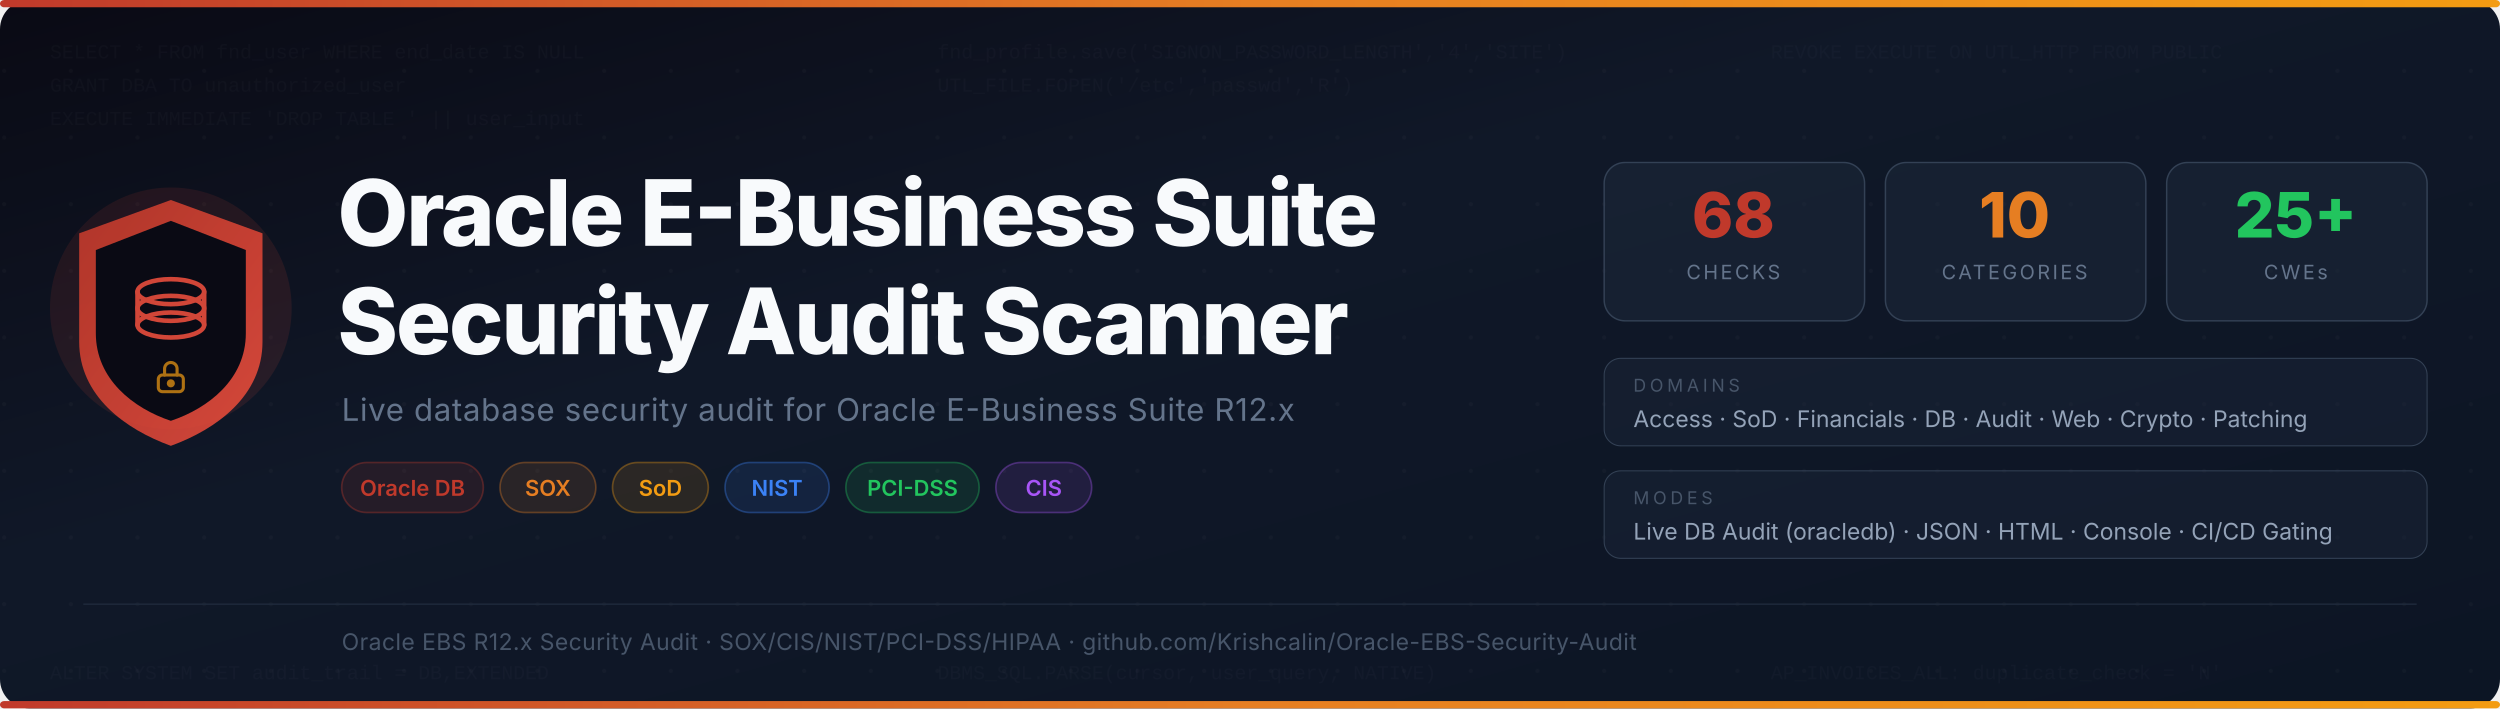
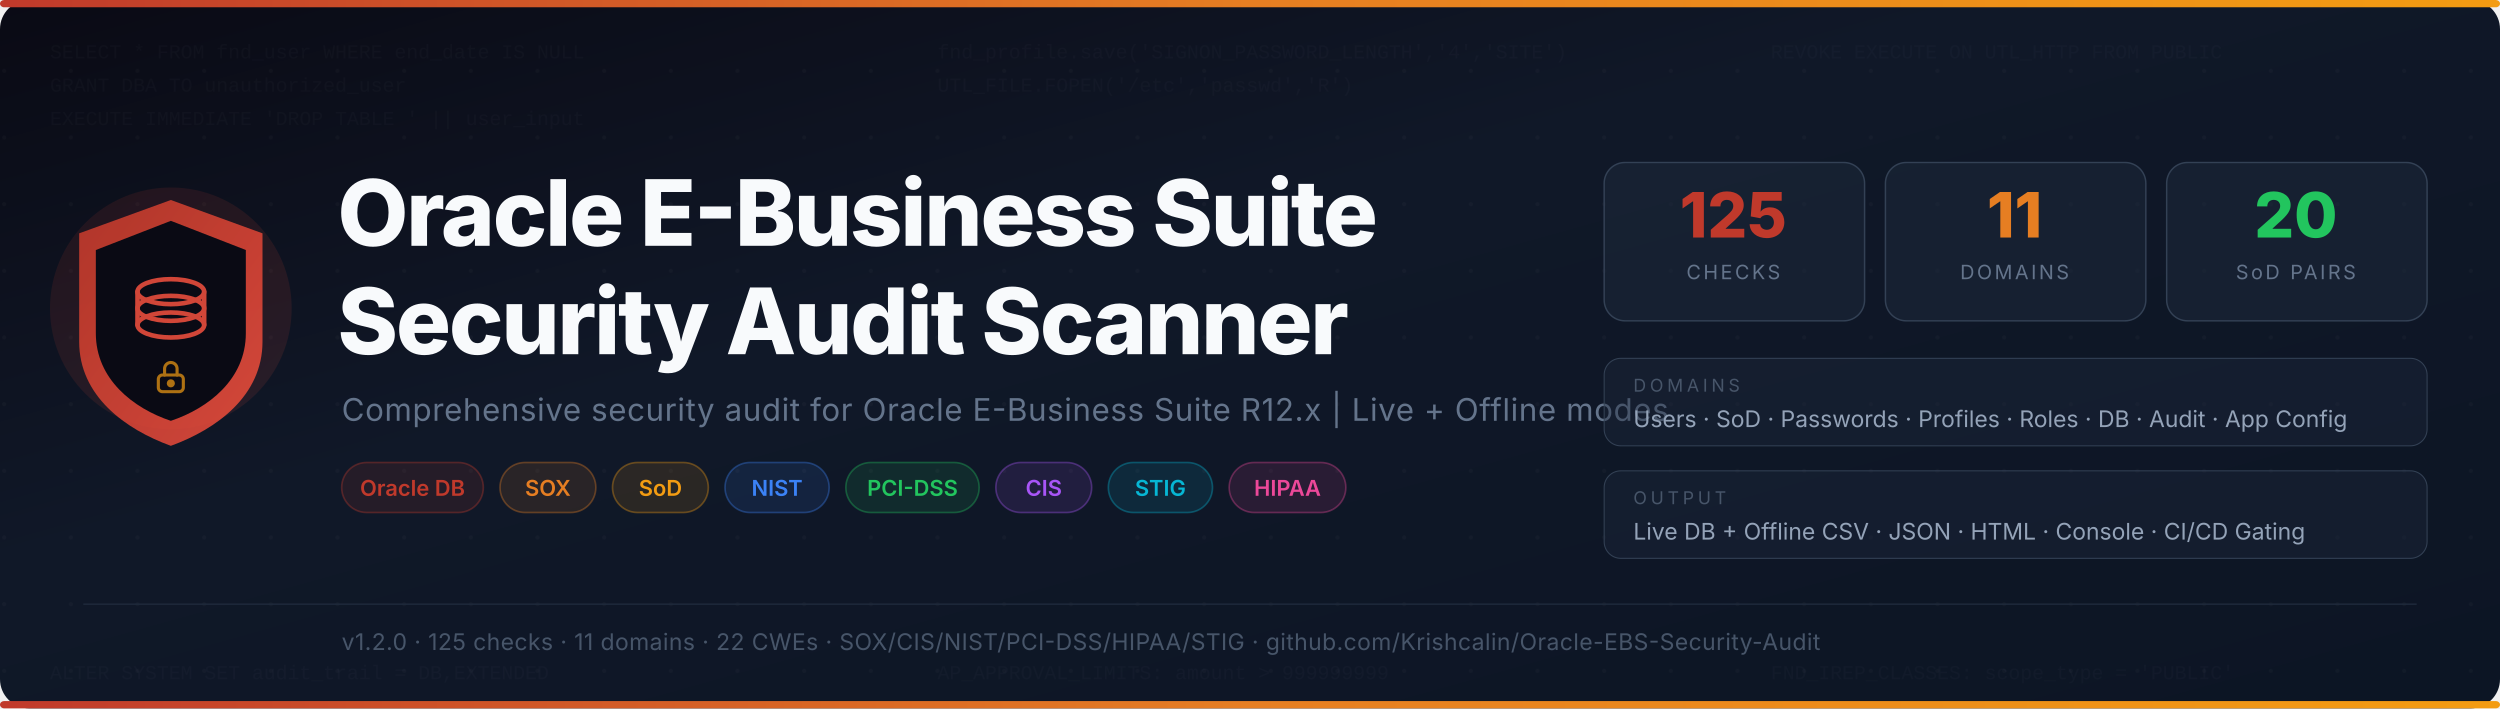
<svg xmlns="http://www.w3.org/2000/svg" viewBox="0 0 1200 340" width="1200" height="340">
  <defs>
    <linearGradient id="bg" x1="0%" y1="0%" x2="100%" y2="100%">
      <stop offset="0%" style="stop-color:#0a0a14" />
      <stop offset="40%" style="stop-color:#101828" />
      <stop offset="100%" style="stop-color:#0c1524" />
    </linearGradient>
    <linearGradient id="topBar" x1="0%" y1="0%" x2="100%" y2="0%">
      <stop offset="0%" style="stop-color:#c0392b" />
      <stop offset="50%" style="stop-color:#e67e22" />
      <stop offset="100%" style="stop-color:#f39c12" />
    </linearGradient>
    <linearGradient id="oracleGrad" x1="0%" y1="0%" x2="100%" y2="100%">
      <stop offset="0%" style="stop-color:#c0392b" />
      <stop offset="100%" style="stop-color:#e74c3c" />
    </linearGradient>
  </defs>
  <rect width="1200" height="340" fill="url(#bg)" rx="14" />
  <g fill="#ffffff" opacity="0.025">
    <pattern id="dots" x="0" y="0" width="32" height="32" patternUnits="userSpaceOnUse">
      <circle cx="2" cy="2" r="1" />
    </pattern>
    <rect width="1200" height="340" fill="url(#dots)" />
  </g>
  <g opacity="0.035" fill="#94a3b8" font-family="'Courier New',monospace" font-size="9.5">
    <text x="24" y="28">SELECT * FROM fnd_user WHERE end_date IS NULL</text>
    <text x="24" y="44">GRANT DBA TO unauthorized_user</text>
    <text x="24" y="60">EXECUTE IMMEDIATE 'DROP TABLE ' || user_input</text>
    <text x="450" y="28">fnd_profile.save('SIGNON_PASSWORD_LENGTH','4','SITE')</text>
    <text x="450" y="44">UTL_FILE.FOPEN('/etc','passwd','R')</text>
    <text x="850" y="28">REVOKE EXECUTE ON UTL_HTTP FROM PUBLIC</text>
    <text x="24" y="326">ALTER SYSTEM SET audit_trail = DB,EXTENDED</text>
-     <text x="450" y="326">DBMS_SQL.PARSE(cursor, user_query, NATIVE)</text>
-     <text x="850" y="326">AP_INVOICES_ALL: duplicate_check = 'N'</text>
+     <text x="450" y="326">AP_APPROVAL_LIMITS: amount &gt; 999999999</text>
+     <text x="850" y="326">FND_IREP_CLASSES: scope_type = 'PUBLIC'</text>
  </g>
  <rect x="0" y="0" width="1200" height="3.5" fill="url(#topBar)" rx="2" />
  <g transform="translate(82, 148)">
    <circle cx="0" cy="0" r="58" fill="url(#oracleGrad)" opacity="0.12" />
    <path d="M0,-52 L44,-36 L44,16 C44,42 22,58 0,66 C-22,58 -44,42 -44,16 L-44,-36 Z" fill="url(#oracleGrad)" opacity="0.9" />
    <path d="M0,-42 L36,-28 L36,12 C36,34 18,48 0,54 C-18,48 -36,34 -36,12 L-36,-28 Z" fill="#0a0a14" />
    <g fill="none" stroke="#e74c3c" stroke-width="2.2" stroke-linecap="round" opacity="0.9">
      <ellipse cx="0" cy="-8" rx="16" ry="6" />
      <ellipse cx="0" cy="0" rx="16" ry="6" />
      <ellipse cx="0" cy="8" rx="16" ry="6" />
      <line x1="-16" y1="-8" x2="-16" y2="8" />
      <line x1="16" y1="-8" x2="16" y2="8" />
    </g>
    <g transform="translate(0, 32)" fill="none" stroke="#f39c12" stroke-width="1.5" stroke-linecap="round" opacity="0.7">
      <rect x="-6" y="0" width="12" height="8" rx="2" />
      <path d="M-3,0 L-3,-3 A3,3 0 0,1 3,-3 L3,0" />
      <circle cx="0" cy="4" r="1.2" fill="#f39c12" />
    </g>
  </g>
  <text x="162" y="118" font-family="'Inter','Segoe UI',Arial,sans-serif" font-size="44" font-weight="800" fill="#f8fafc" letter-spacing="-1">
    Oracle E-Business Suite
  </text>
  <text x="162" y="170" font-family="'Inter','Segoe UI',Arial,sans-serif" font-size="44" font-weight="800" fill="#f8fafc" letter-spacing="-1">
    Security Audit Scanner
  </text>
  <text x="164" y="202" font-family="'Inter','Segoe UI',sans-serif" font-size="15" fill="#64748b" letter-spacing="0.3">
-     Live database security audit for Oracle E-Business Suite R12.x
+     Comprehensive security audit for Oracle E-Business Suite R12.x  |  Live + Offline modes
  </text>
  <g transform="translate(164, 222)">
    <rect x="0" y="0" width="68" height="24" rx="12" fill="#c0392b" opacity="0.12" />
    <rect x="0" y="0" width="68" height="24" rx="12" fill="none" stroke="#c0392b" stroke-width="0.8" opacity="0.35" />
    <text x="34" y="16" font-family="'Inter',sans-serif" font-size="10.5" font-weight="600" fill="#c0392b" text-anchor="middle">Oracle DB</text>
    <rect x="76" y="0" width="46" height="24" rx="12" fill="#e67e22" opacity="0.12" />
    <rect x="76" y="0" width="46" height="24" rx="12" fill="none" stroke="#e67e22" stroke-width="0.8" opacity="0.35" />
    <text x="99" y="16" font-family="'Inter',sans-serif" font-size="10.5" font-weight="600" fill="#e67e22" text-anchor="middle">SOX</text>
    <rect x="130" y="0" width="46" height="24" rx="12" fill="#f39c12" opacity="0.12" />
    <rect x="130" y="0" width="46" height="24" rx="12" fill="none" stroke="#f39c12" stroke-width="0.8" opacity="0.35" />
    <text x="153" y="16" font-family="'Inter',sans-serif" font-size="10.5" font-weight="600" fill="#f39c12" text-anchor="middle">SoD</text>
    <rect x="184" y="0" width="50" height="24" rx="12" fill="#3b82f6" opacity="0.12" />
    <rect x="184" y="0" width="50" height="24" rx="12" fill="none" stroke="#3b82f6" stroke-width="0.8" opacity="0.35" />
    <text x="209" y="16" font-family="'Inter',sans-serif" font-size="10.5" font-weight="600" fill="#3b82f6" text-anchor="middle">NIST</text>
    <rect x="242" y="0" width="64" height="24" rx="12" fill="#22c55e" opacity="0.12" />
    <rect x="242" y="0" width="64" height="24" rx="12" fill="none" stroke="#22c55e" stroke-width="0.8" opacity="0.35" />
    <text x="274" y="16" font-family="'Inter',sans-serif" font-size="10.5" font-weight="600" fill="#22c55e" text-anchor="middle">PCI-DSS</text>
    <rect x="314" y="0" width="46" height="24" rx="12" fill="#a855f7" opacity="0.12" />
    <rect x="314" y="0" width="46" height="24" rx="12" fill="none" stroke="#a855f7" stroke-width="0.8" opacity="0.35" />
    <text x="337" y="16" font-family="'Inter',sans-serif" font-size="10.5" font-weight="600" fill="#a855f7" text-anchor="middle">CIS</text>
+     <rect x="368" y="0" width="50" height="24" rx="12" fill="#06b6d4" opacity="0.12" />
+     <rect x="368" y="0" width="50" height="24" rx="12" fill="none" stroke="#06b6d4" stroke-width="0.8" opacity="0.35" />
+     <text x="393" y="16" font-family="'Inter',sans-serif" font-size="10.5" font-weight="600" fill="#06b6d4" text-anchor="middle">STIG</text>
+     <rect x="426" y="0" width="56" height="24" rx="12" fill="#ec4899" opacity="0.12" />
+     <rect x="426" y="0" width="56" height="24" rx="12" fill="none" stroke="#ec4899" stroke-width="0.8" opacity="0.35" />
+     <text x="454" y="16" font-family="'Inter',sans-serif" font-size="10.5" font-weight="600" fill="#ec4899" text-anchor="middle">HIPAA</text>
  </g>
  <g transform="translate(770, 78)">
    <rect x="0" y="0" width="125" height="76" rx="10" fill="#1e293b" opacity="0.5" />
    <rect x="0" y="0" width="125" height="76" rx="10" fill="none" stroke="#334155" stroke-width="0.7" />
-     <text x="62" y="36" font-family="'Inter',sans-serif" font-size="30" font-weight="800" fill="#c0392b" text-anchor="middle">68</text>
+     <text x="62" y="36" font-family="'Inter',sans-serif" font-size="30" font-weight="800" fill="#c0392b" text-anchor="middle">125</text>
    <text x="62" y="56" font-family="'Inter',sans-serif" font-size="9.5" fill="#64748b" text-anchor="middle" letter-spacing="1.2">CHECKS</text>
    <rect x="135" y="0" width="125" height="76" rx="10" fill="#1e293b" opacity="0.5" />
    <rect x="135" y="0" width="125" height="76" rx="10" fill="none" stroke="#334155" stroke-width="0.7" />
-     <text x="197" y="36" font-family="'Inter',sans-serif" font-size="30" font-weight="800" fill="#e67e22" text-anchor="middle">10</text>
-     <text x="197" y="56" font-family="'Inter',sans-serif" font-size="9.5" fill="#64748b" text-anchor="middle" letter-spacing="1.2">CATEGORIES</text>
+     <text x="197" y="36" font-family="'Inter',sans-serif" font-size="30" font-weight="800" fill="#e67e22" text-anchor="middle">11</text>
+     <text x="197" y="56" font-family="'Inter',sans-serif" font-size="9.5" fill="#64748b" text-anchor="middle" letter-spacing="1.2">DOMAINS</text>
    <rect x="270" y="0" width="125" height="76" rx="10" fill="#1e293b" opacity="0.5" />
    <rect x="270" y="0" width="125" height="76" rx="10" fill="none" stroke="#334155" stroke-width="0.7" />
-     <text x="332" y="36" font-family="'Inter',sans-serif" font-size="30" font-weight="800" fill="#22c55e" text-anchor="middle">25+</text>
-     <text x="332" y="56" font-family="'Inter',sans-serif" font-size="9.5" fill="#64748b" text-anchor="middle" letter-spacing="1.2">CWEs</text>
+     <text x="332" y="36" font-family="'Inter',sans-serif" font-size="30" font-weight="800" fill="#22c55e" text-anchor="middle">20</text>
+     <text x="332" y="56" font-family="'Inter',sans-serif" font-size="9.5" fill="#64748b" text-anchor="middle" letter-spacing="1.2">SoD PAIRS</text>
  </g>
  <g transform="translate(770, 172)">
    <rect x="0" y="0" width="395" height="42" rx="8" fill="#1e293b" opacity="0.4" />
    <rect x="0" y="0" width="395" height="42" rx="8" fill="none" stroke="#334155" stroke-width="0.5" />
    <text x="14" y="16" font-family="'Inter',sans-serif" font-size="8.5" fill="#475569" letter-spacing="1.8">DOMAINS</text>
    <text x="14" y="33" font-family="'Inter',sans-serif" font-size="11" fill="#94a3b8">
-       Access · SoD · Financials · DB · Audit · Web · Crypto · Patching
+       Users · SoD · Passwords · Profiles · Roles · DB · Audit · App Config
    </text>
  </g>
  <g transform="translate(770, 226)">
    <rect x="0" y="0" width="395" height="42" rx="8" fill="#1e293b" opacity="0.4" />
    <rect x="0" y="0" width="395" height="42" rx="8" fill="none" stroke="#334155" stroke-width="0.5" />
-     <text x="14" y="16" font-family="'Inter',sans-serif" font-size="8.5" fill="#475569" letter-spacing="1.8">MODES</text>
+     <text x="14" y="16" font-family="'Inter',sans-serif" font-size="8.5" fill="#475569" letter-spacing="1.8">OUTPUT</text>
    <text x="14" y="33" font-family="'Inter',sans-serif" font-size="11" fill="#94a3b8">
-       Live DB Audit (oracledb) · JSON · HTML · Console · CI/CD Gating
+       Live DB + Offline CSV · JSON · HTML · Console · CI/CD Gating
    </text>
  </g>
  <line x1="40" y1="290" x2="1160" y2="290" stroke="#1e293b" stroke-width="0.7" />
  <text x="164" y="312" font-family="'Inter','Segoe UI',sans-serif" font-size="11" fill="#475569" letter-spacing="0.2">
-     Oracle EBS R12.x Security Audit · SOX/CIS/NIST/PCI-DSS/HIPAA · github.com/Krishcalin/Oracle-EBS-Security-Audit
+     v1.2.0 · 125 checks · 11 domains · 22 CWEs · SOX/CIS/NIST/PCI-DSS/HIPAA/STIG · github.com/Krishcalin/Oracle-EBS-Security-Audit
  </text>
  <rect x="0" y="336.5" width="1200" height="3.5" fill="url(#topBar)" rx="2" />
</svg>
